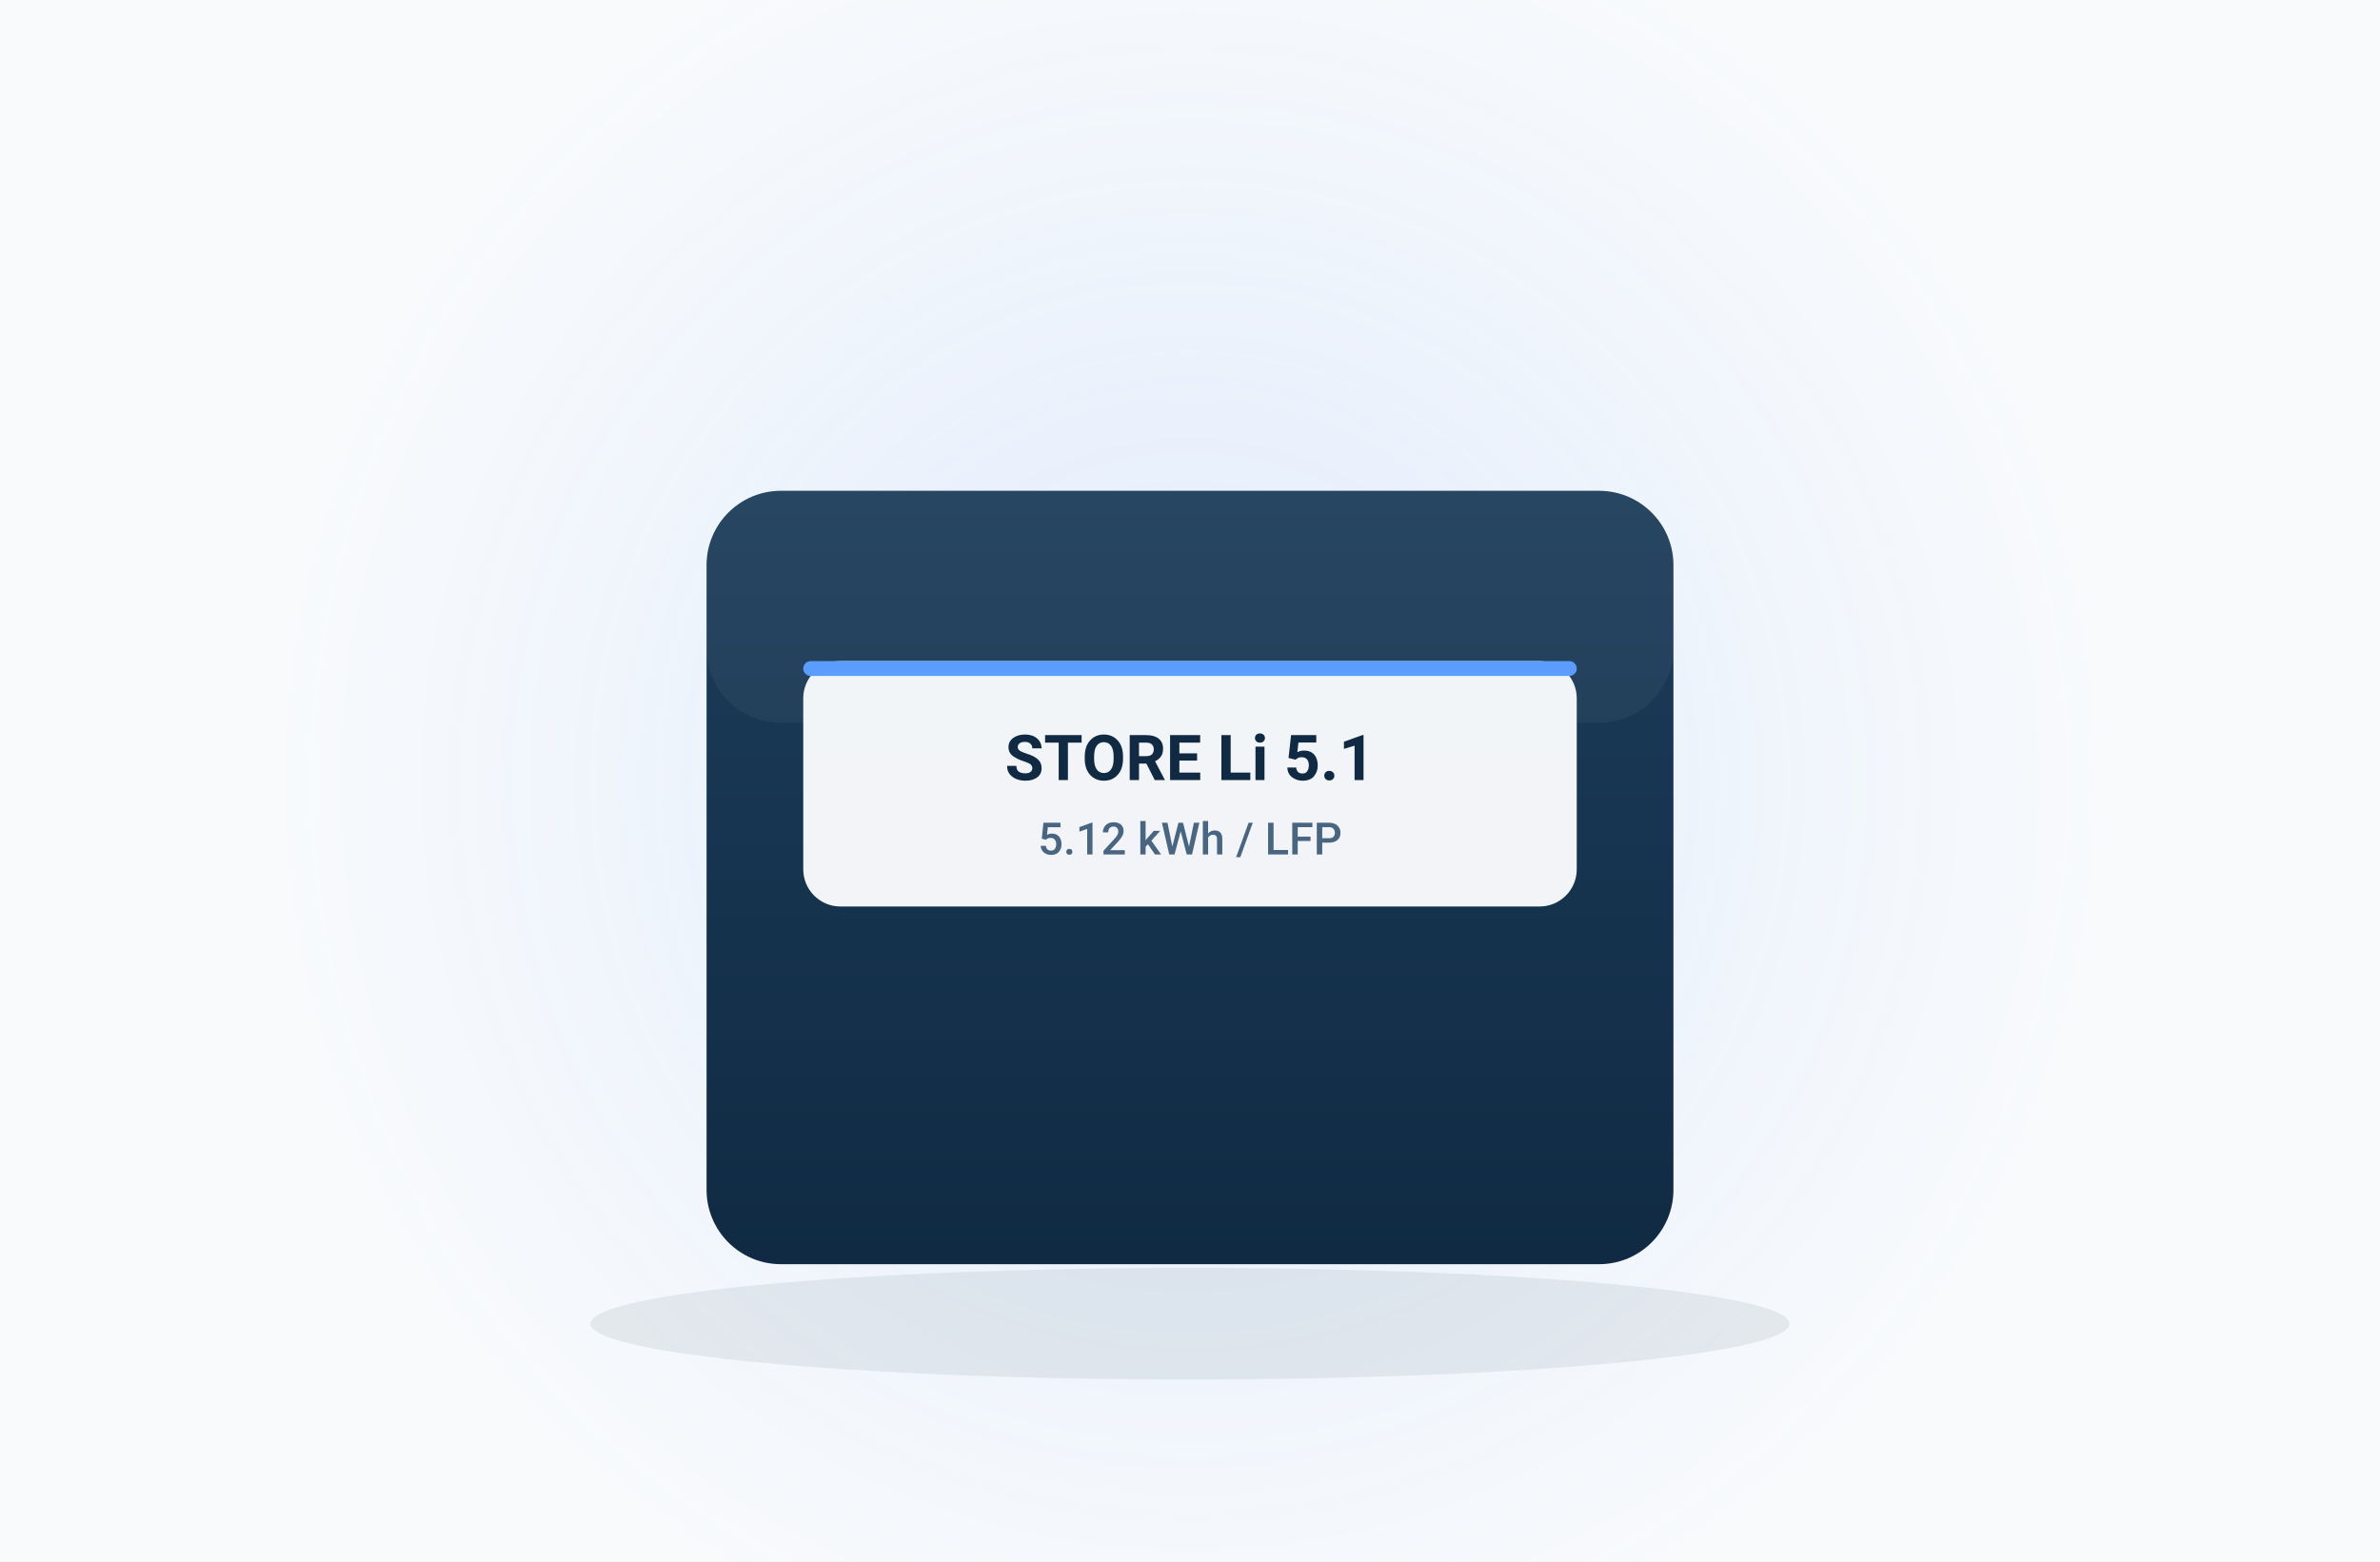
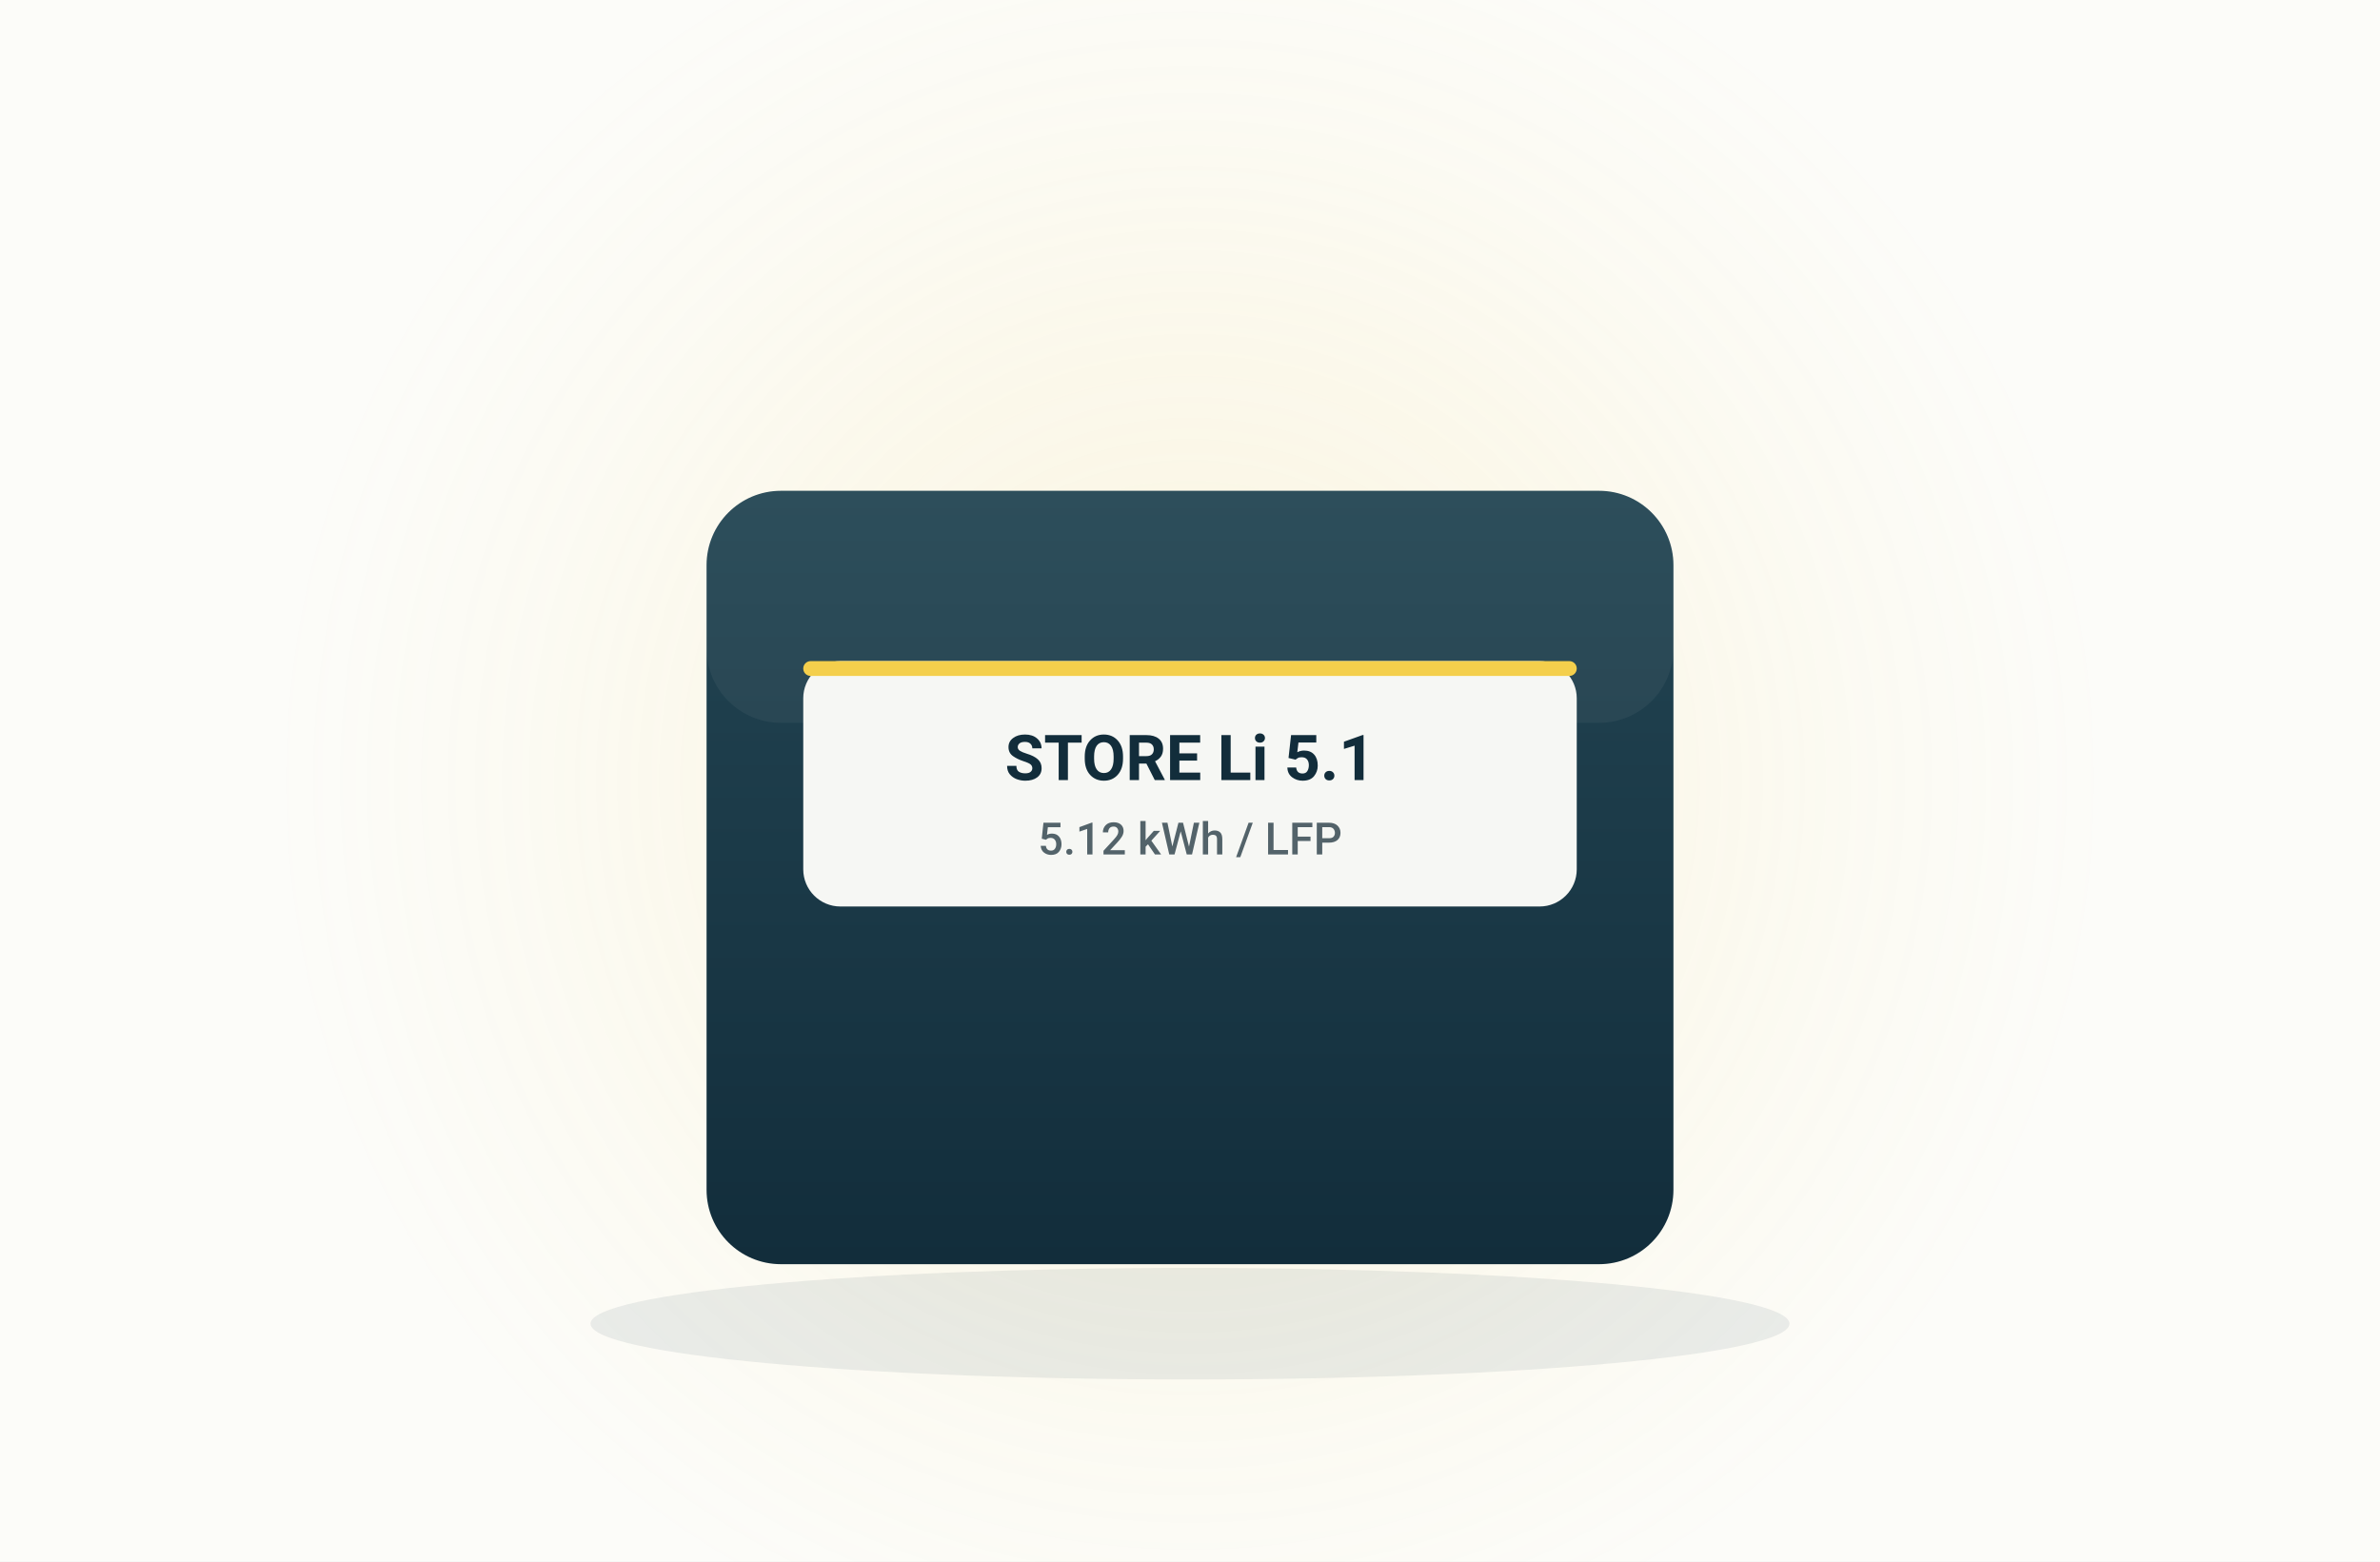
<svg xmlns="http://www.w3.org/2000/svg" viewBox="0 0 640 420" width="640" height="420" role="img" aria-label="Cibi Store Li 5.1 solar battery">
  <defs>
    <linearGradient id="glassFace" x1="0" y1="0" x2="0.35" y2="1">
      <stop offset="0%" stop-color="#2d5f8a" />
-       <stop offset="55%" stop-color="#1c3d5a" />
-       <stop offset="100%" stop-color="#102a43" />
+       <stop offset="55%" stop-color="#234553" />
+       <stop offset="100%" stop-color="#122d3b" />
    </linearGradient>
    <linearGradient id="caseFront" x1="0" y1="0" x2="0" y2="1">
-       <stop offset="0%" stop-color="#1c3d5a" />
-       <stop offset="100%" stop-color="#102a43" />
+       <stop offset="0%" stop-color="#234553" />
+       <stop offset="100%" stop-color="#122d3b" />
    </linearGradient>
    <linearGradient id="metal" x1="0" y1="0" x2="1" y2="1">
      <stop offset="0%" stop-color="#e9f1f8" />
      <stop offset="100%" stop-color="#c3d3e2" />
    </linearGradient>
    <radialGradient id="glow">
-       <stop offset="0%" stop-color="#5b9dff" stop-opacity="0.16" />
-       <stop offset="70%" stop-color="#5b9dff" stop-opacity="0.04" />
-       <stop offset="100%" stop-color="#5b9dff" stop-opacity="0" />
+       <stop offset="0%" stop-color="#f4cf4c" stop-opacity="0.16" />
+       <stop offset="70%" stop-color="#f4cf4c" stop-opacity="0.04" />
+       <stop offset="100%" stop-color="#f4cf4c" stop-opacity="0" />
    </radialGradient>
  </defs>
-   <rect width="640" height="420" fill="#f8fafc" />
+   <rect width="640" height="420" fill="#fcfcf9" />
  <circle cx="320" cy="210" r="248" fill="url(#glow)" />
-   <ellipse cx="320" cy="356" rx="161.2" ry="15" fill="#102a43" opacity="0.08" />
+   <ellipse cx="320" cy="356" rx="161.2" ry="15" fill="#122d3b" opacity="0.08" />
  <rect x="220" y="288" width="200" height="18" rx="9" fill="#0a1e30" opacity="0.5" />
  <rect x="220" y="288" width="144" height="18" rx="9" fill="#65c9a5" />
  <rect x="190" y="132" width="260" height="208" rx="20" fill="url(#caseFront)" />
  <rect x="190" y="132" width="260" height="62.4" rx="20" fill="#ffffff" opacity="0.05" />
-   <rect x="216" y="177.8" width="208" height="66" rx="10" fill="#f8fafc" opacity="0.97" />
-   <rect x="216" y="177.8" width="208" height="4" rx="2" fill="#5b9dff" />
-   <text x="320" y="209.8" text-anchor="middle" font-family="system-ui,-apple-system,'Segoe UI',Roboto,'Helvetica Neue',Arial,sans-serif" font-size="17" font-weight="700" fill="#102a43">STORE Li 5.1</text>
-   <text x="320" y="229.8" text-anchor="middle" font-family="system-ui,-apple-system,'Segoe UI',Roboto,'Helvetica Neue',Arial,sans-serif" font-size="12" font-weight="500" fill="#486581">5.12 kWh / LFP</text>
+   <rect x="216" y="177.8" width="208" height="66" rx="10" fill="#fcfcf9" opacity="0.97" />
+   <rect x="216" y="177.8" width="208" height="4" rx="2" fill="#f4cf4c" />
+   <text x="320" y="209.8" text-anchor="middle" font-family="system-ui,-apple-system,'Segoe UI',Roboto,'Helvetica Neue',Arial,sans-serif" font-size="17" font-weight="700" fill="#122d3b">STORE Li 5.1</text>
+   <text x="320" y="229.8" text-anchor="middle" font-family="system-ui,-apple-system,'Segoe UI',Roboto,'Helvetica Neue',Arial,sans-serif" font-size="12" font-weight="500" fill="#53636a">5.12 kWh / LFP</text>
</svg>
